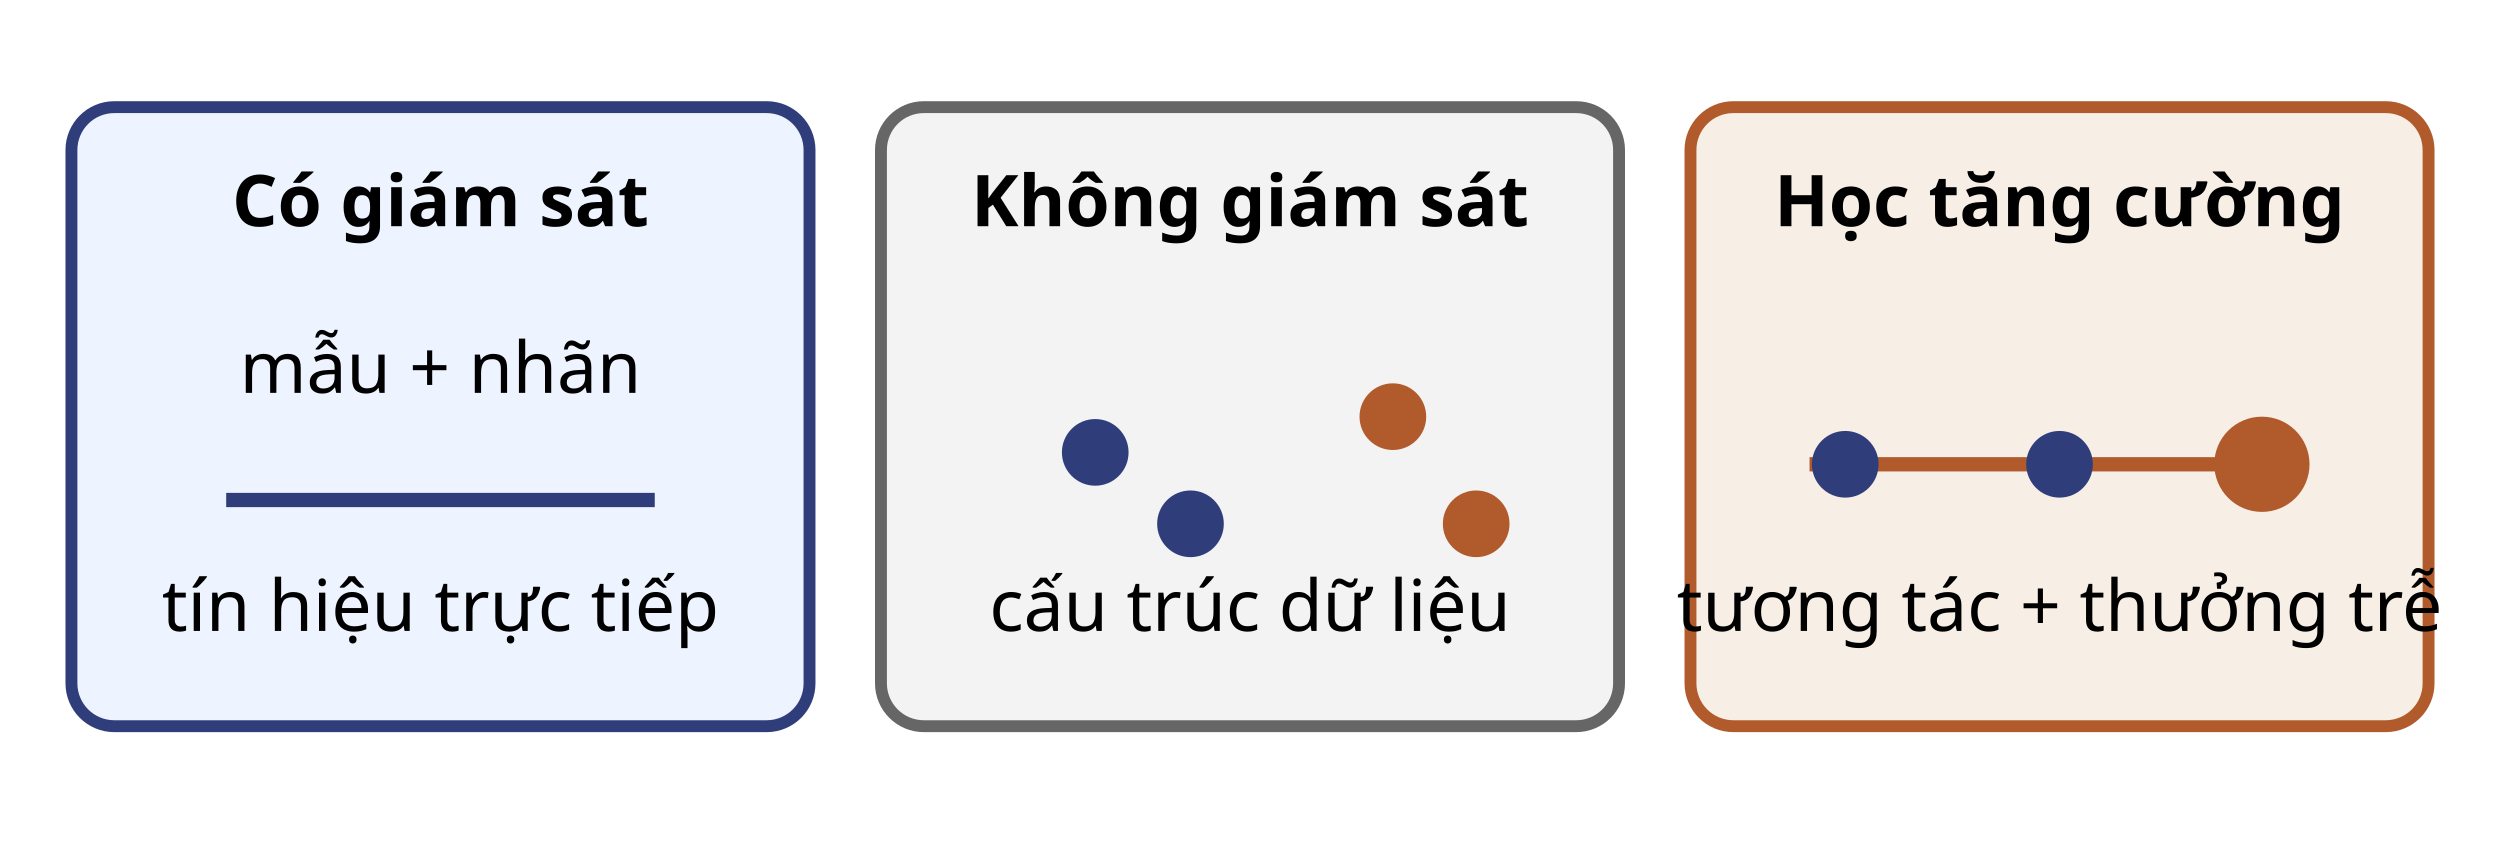
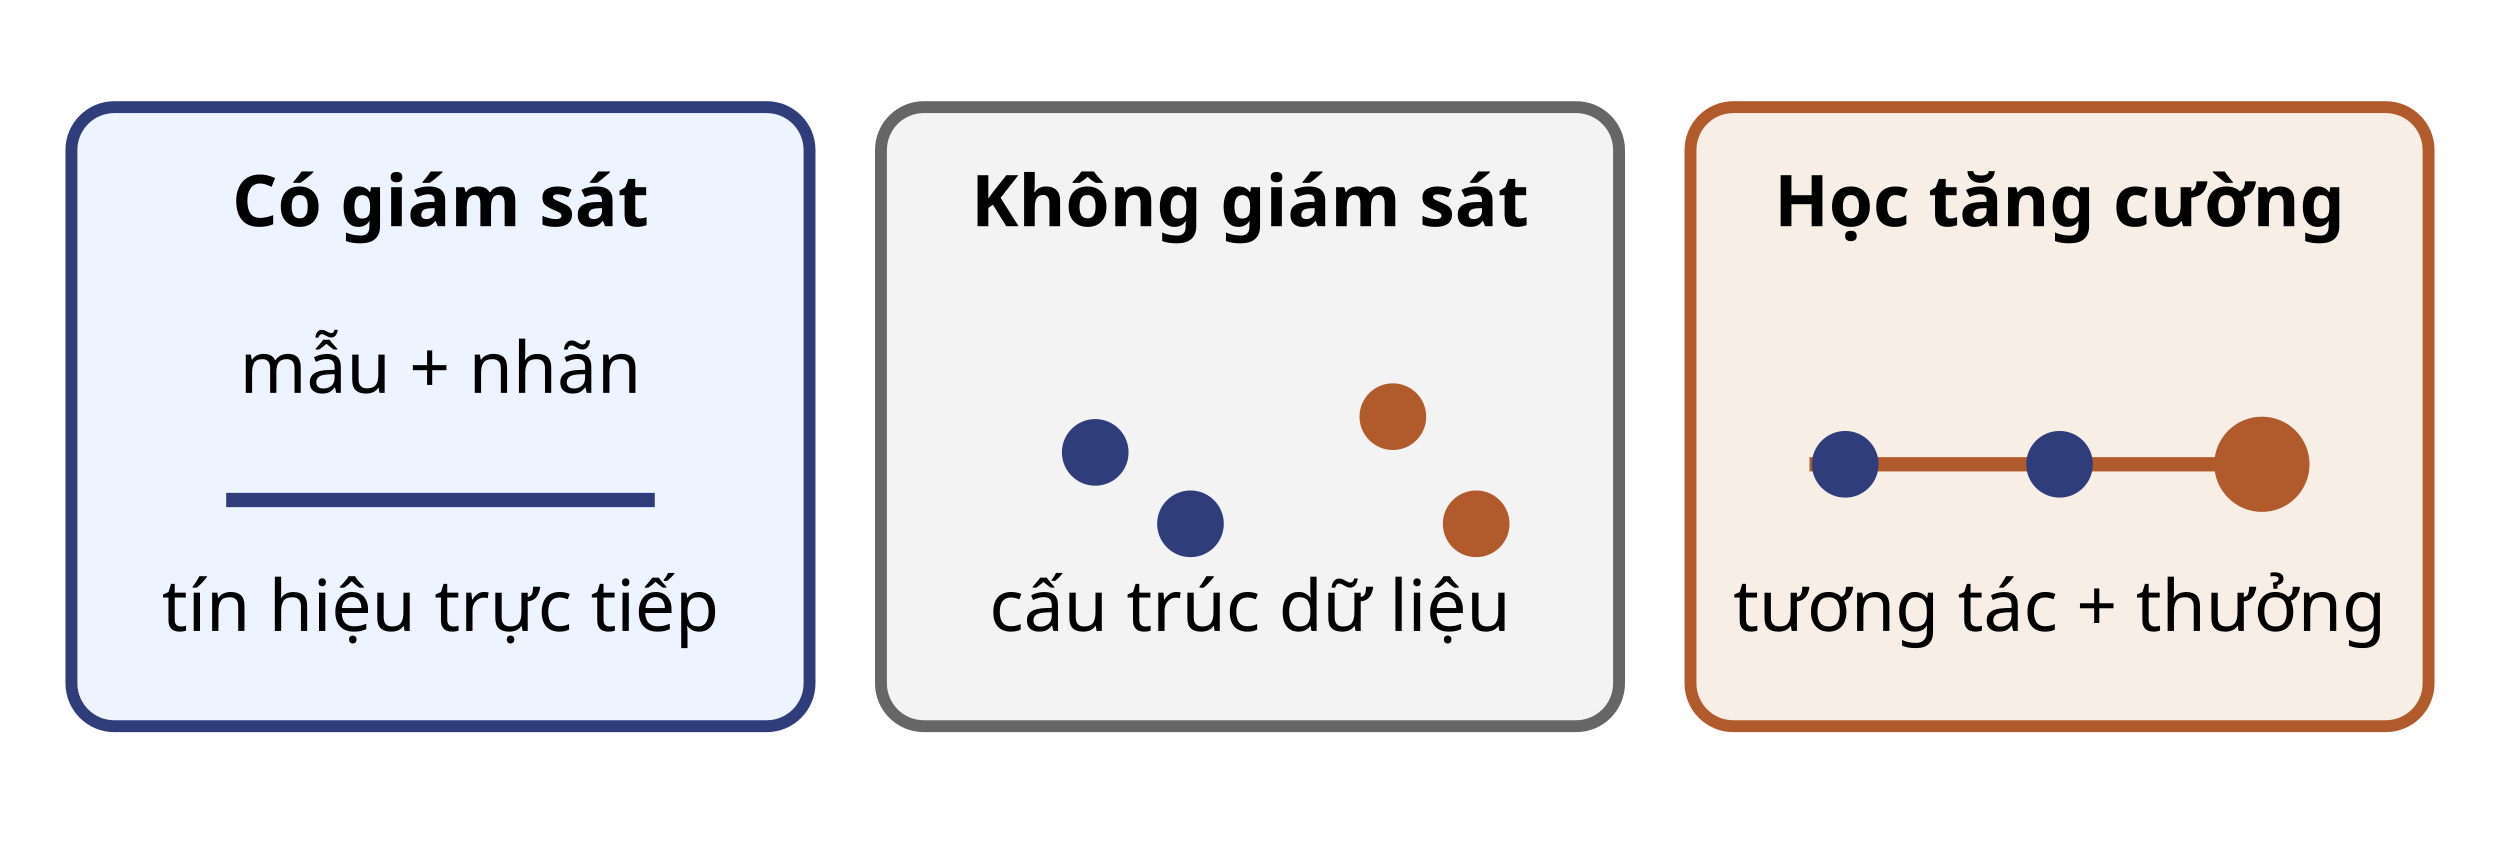
<svg xmlns="http://www.w3.org/2000/svg" viewBox="0 0 1050 360" role="img" aria-labelledby="title desc">
  <g font-family="sans-serif" text-anchor="middle">
    <rect x="30" y="45" width="310" height="260" rx="18" fill="#EDF4FF" stroke="#2F3E7A" stroke-width="5" />
    <text x="185" y="95" font-size="30" font-weight="bold">Có giám sát</text>
    <text x="185" y="165" font-size="30">mẫu + nhãn</text>
    <path d="M95 210H275" stroke="#2F3E7A" stroke-width="6" />
    <text x="185" y="265" font-size="30">tín hiệu trực tiếp</text>
    <rect x="370" y="45" width="310" height="260" rx="18" fill="#F3F3F3" stroke="#666" stroke-width="5" />
    <text x="525" y="95" font-size="30" font-weight="bold">Không giám sát</text>
    <circle cx="460" cy="190" r="14" fill="#2F3E7A" />
    <circle cx="500" cy="220" r="14" fill="#2F3E7A" />
    <circle cx="585" cy="175" r="14" fill="#B15A2B" />
    <circle cx="620" cy="220" r="14" fill="#B15A2B" />
    <text x="525" y="265" font-size="30">cấu trúc dữ liệu</text>
    <rect x="710" y="45" width="310" height="260" rx="18" fill="#F7EFE6" stroke="#B15A2B" stroke-width="5" />
    <text x="865" y="95" font-size="30" font-weight="bold">Học tăng cường</text>
    <path d="M760 195H965" stroke="#B15A2B" stroke-width="6" />
    <circle cx="775" cy="195" r="14" fill="#2F3E7A" />
    <circle cx="865" cy="195" r="14" fill="#2F3E7A" />
    <circle cx="950" cy="195" r="20" fill="#B15A2B" />
-     <text x="865" y="265" font-size="30">tương tác + thưởng trễ</text>
+     <text x="865" y="265" font-size="30">tương tác + thưởng</text>
  </g>
</svg>
